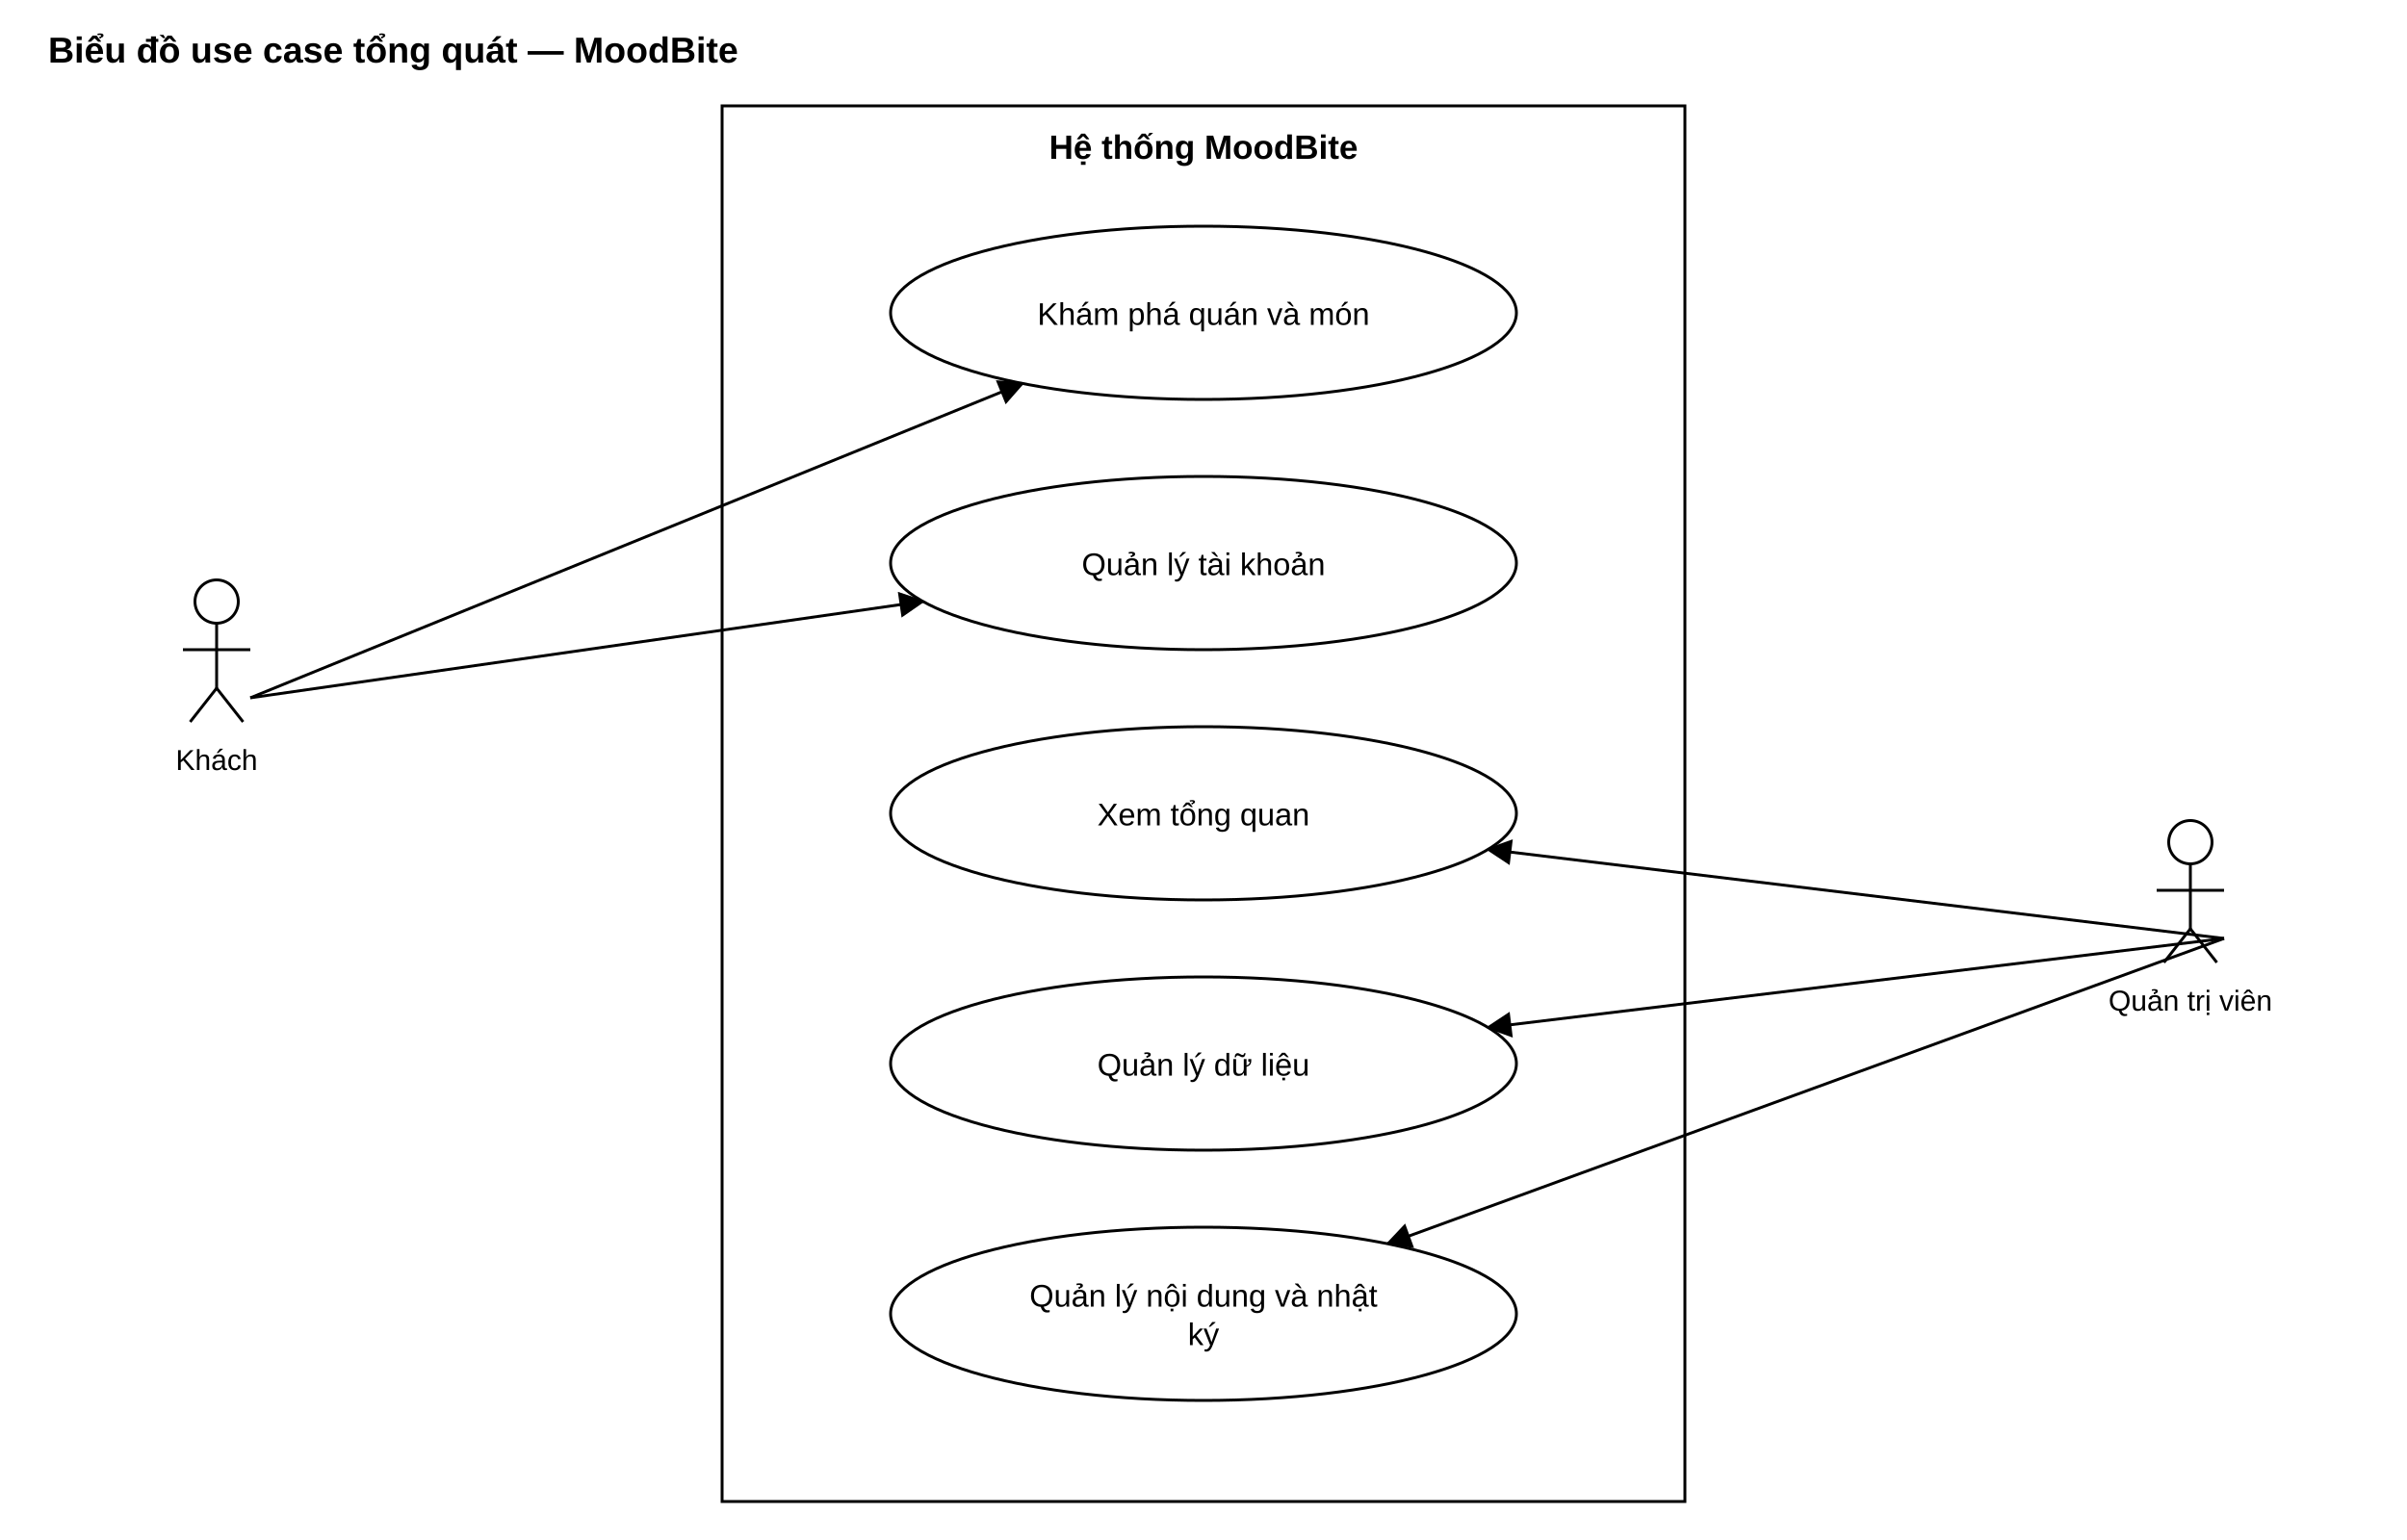
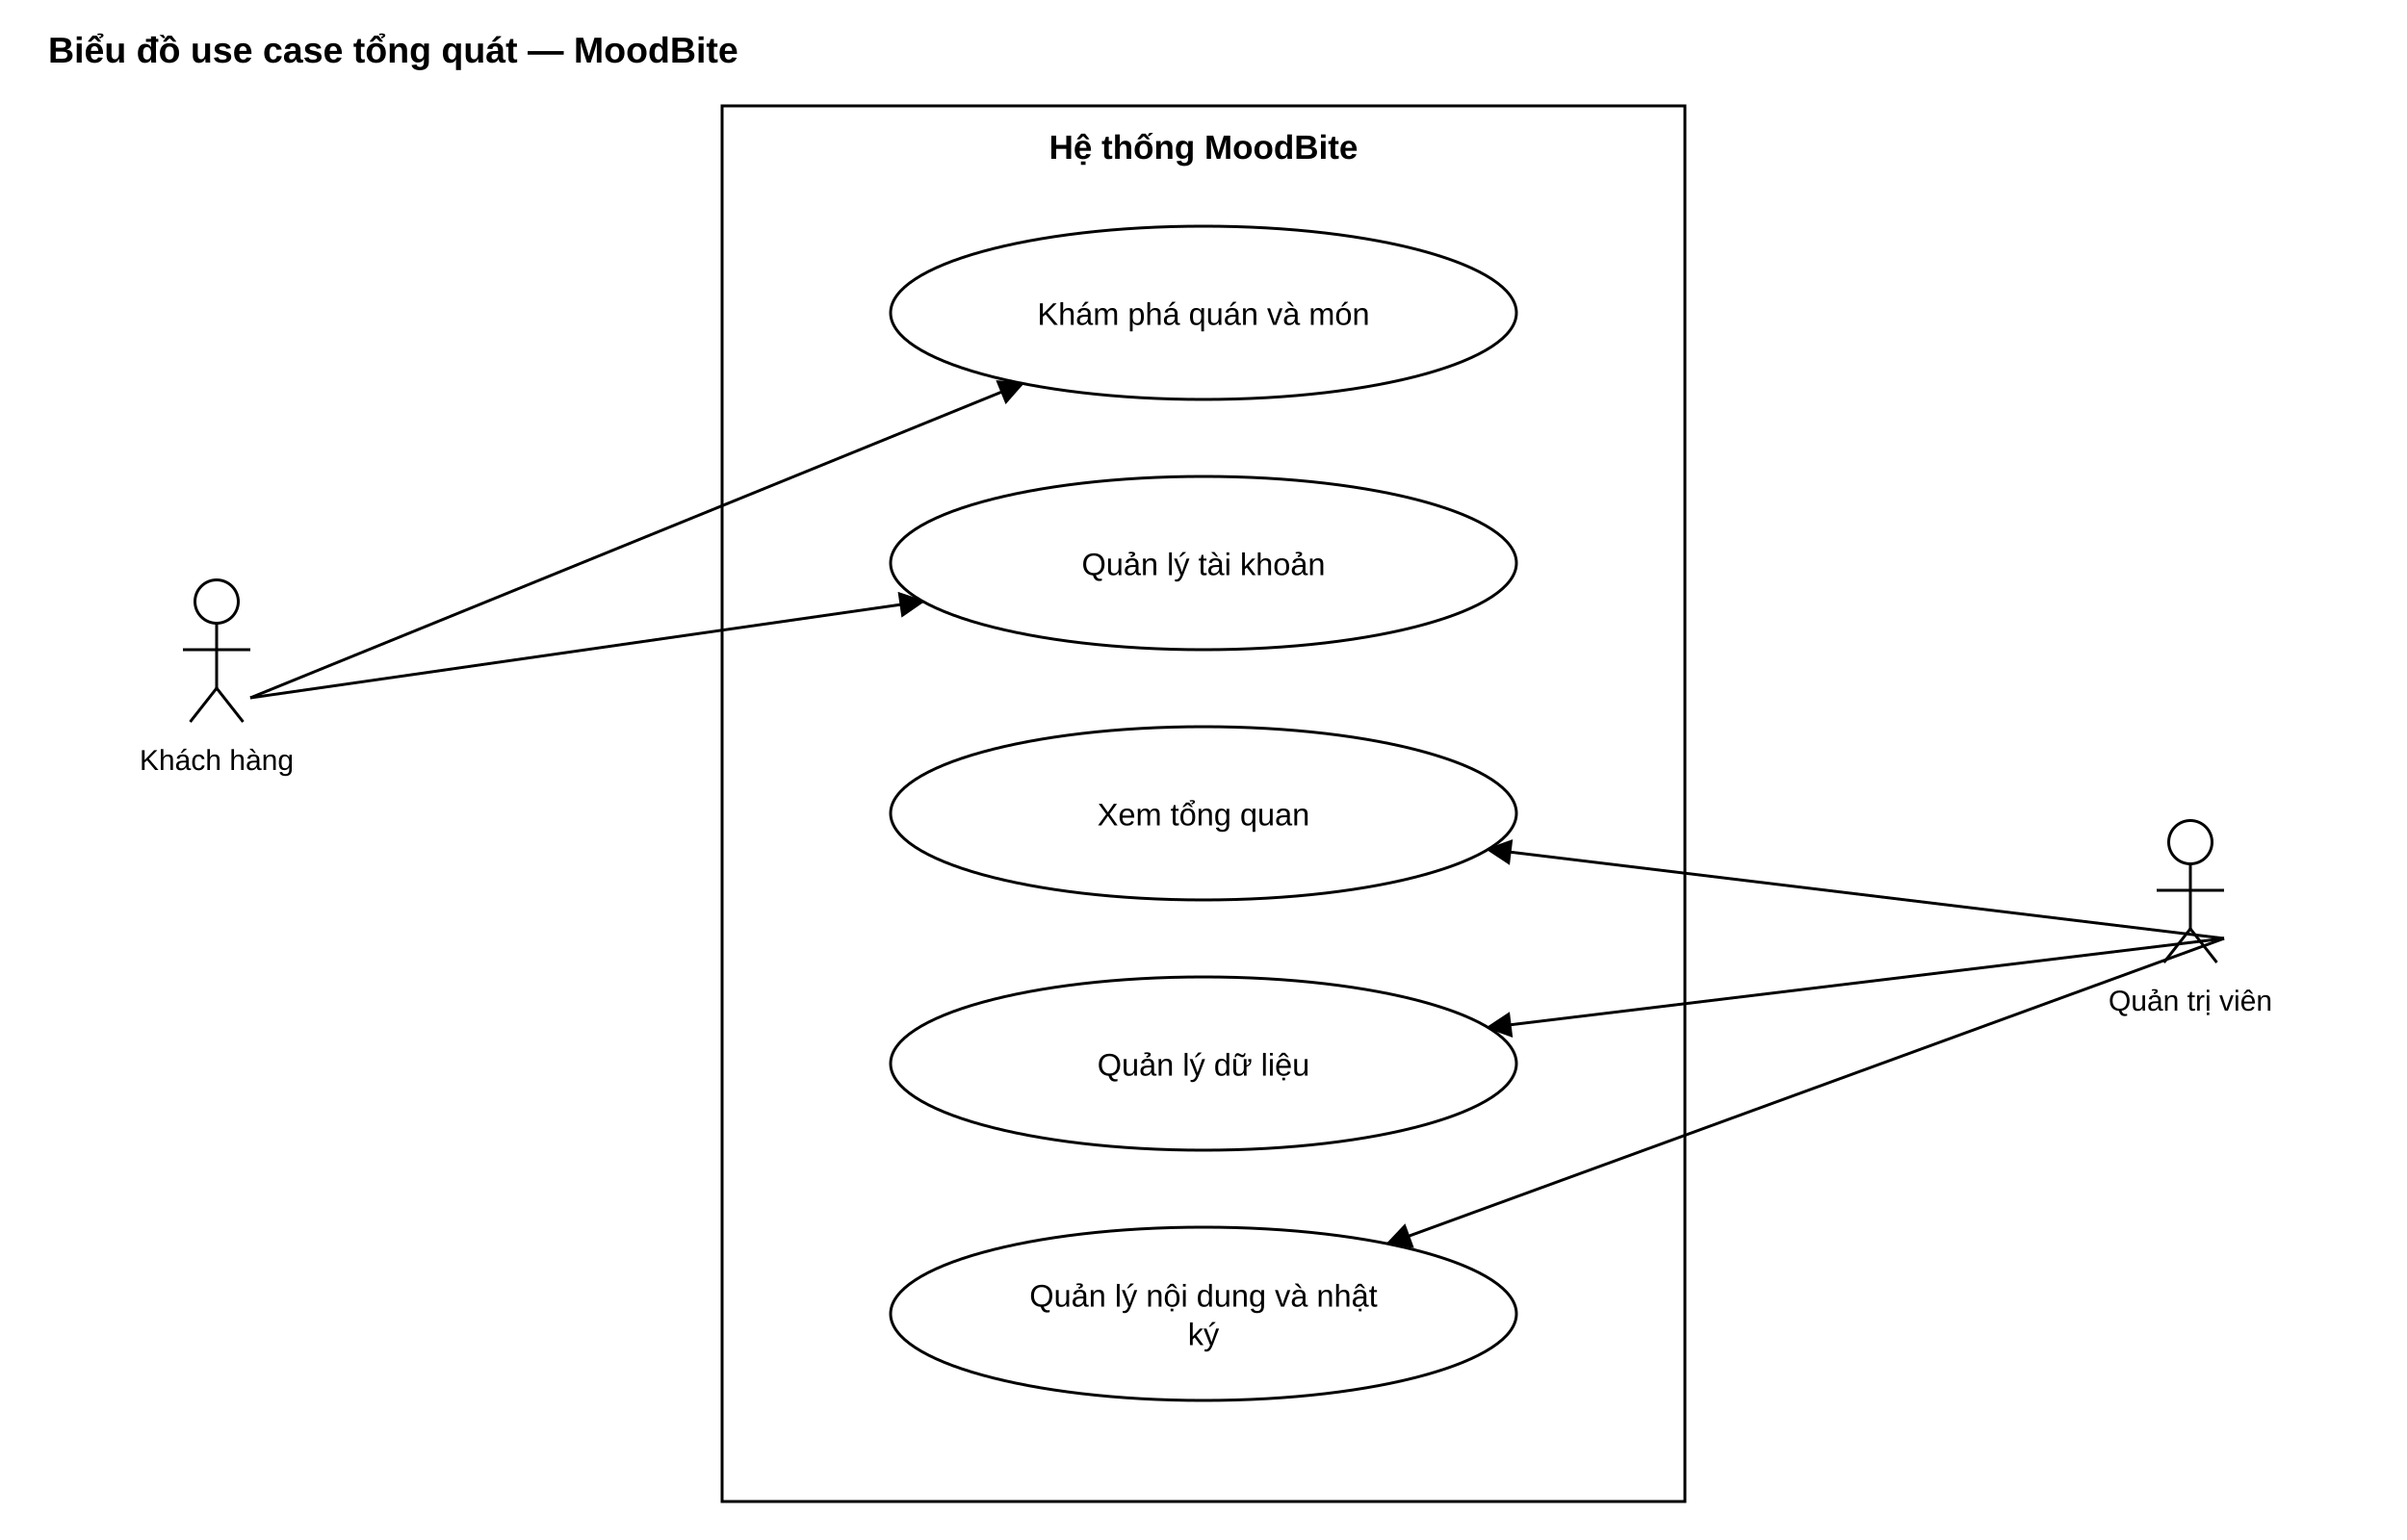
<svg xmlns="http://www.w3.org/2000/svg" width="1000" height="640" viewBox="0 0 1000 640">
  <defs>
    <marker id="dac" viewBox="0 0 10 10" refX="9" refY="5" markerWidth="9" markerHeight="9" orient="auto">
      <path d="M0,0 L10,5 L0,10 z" fill="#000" />
    </marker>
    <marker id="ho" viewBox="0 0 12 12" refX="11" refY="6" markerWidth="11" markerHeight="11" orient="auto">
      <path d="M1,1 L11,6 L1,11" fill="none" stroke="#000" stroke-width="1.2" />
    </marker>
  </defs>
  <rect width="100%" height="100%" fill="#fff" />
  <text x="20" y="26" font-family="Arial, Helvetica, sans-serif" font-size="15" text-anchor="start" font-weight="bold" fill="#000">Biểu đồ use case tổng quát — MoodBite</text>
  <rect x="300" y="44" width="400" height="580" rx="0" fill="#fff" stroke="#000" stroke-width="1.2" />
  <text x="500.0" y="66" font-family="Arial, Helvetica, sans-serif" font-size="14" text-anchor="middle" font-weight="bold" fill="#000">Hệ thống MoodBite</text>
  <line x1="104" y1="290" x2="424.767" y2="159.359" stroke="#000" stroke-width="1.2" marker-end="url(#dac)" />
  <line x1="104" y1="290" x2="383.41" y2="249.924" stroke="#000" stroke-width="1.2" marker-end="url(#dac)" />
  <line x1="924" y1="390" x2="618.194" y2="352.99" stroke="#000" stroke-width="1.2" marker-end="url(#dac)" />
  <line x1="924" y1="390" x2="618.194" y2="427.01" stroke="#000" stroke-width="1.2" marker-end="url(#dac)" />
  <line x1="924" y1="390" x2="576.499" y2="516.893" stroke="#000" stroke-width="1.2" marker-end="url(#dac)" />
  <ellipse cx="500.0" cy="130" rx="130" ry="36" fill="#fff" stroke="#000" stroke-width="1.2" />
  <text x="500.0" y="135" font-family="Arial, Helvetica, sans-serif" font-size="13" text-anchor="middle" font-weight="normal" fill="#000">Khám phá quán và món</text>
  <ellipse cx="500.0" cy="234" rx="130" ry="36" fill="#fff" stroke="#000" stroke-width="1.2" />
  <text x="500.0" y="239" font-family="Arial, Helvetica, sans-serif" font-size="13" text-anchor="middle" font-weight="normal" fill="#000">Quản lý tài khoản</text>
  <ellipse cx="500.0" cy="338" rx="130" ry="36" fill="#fff" stroke="#000" stroke-width="1.2" />
  <text x="500.0" y="343" font-family="Arial, Helvetica, sans-serif" font-size="13" text-anchor="middle" font-weight="normal" fill="#000">Xem tổng quan</text>
  <ellipse cx="500.0" cy="442" rx="130" ry="36" fill="#fff" stroke="#000" stroke-width="1.2" />
  <text x="500.0" y="447" font-family="Arial, Helvetica, sans-serif" font-size="13" text-anchor="middle" font-weight="normal" fill="#000">Quản lý dữ liệu</text>
  <ellipse cx="500.0" cy="546" rx="130" ry="36" fill="#fff" stroke="#000" stroke-width="1.2" />
  <text x="500.0" y="543" font-family="Arial, Helvetica, sans-serif" font-size="13" text-anchor="middle" font-weight="normal" fill="#000">Quản lý nội dung và nhật</text>
  <text x="500.0" y="559" font-family="Arial, Helvetica, sans-serif" font-size="13" text-anchor="middle" font-weight="normal" fill="#000">ký</text>
  <circle cx="90" cy="250" r="9" fill="#fff" stroke="#000" stroke-width="1.2" />
  <line x1="90" y1="259" x2="90" y2="286" stroke="#000" stroke-width="1.2" />
  <line x1="76" y1="270" x2="104" y2="270" stroke="#000" stroke-width="1.2" />
  <line x1="90" y1="286" x2="79" y2="300" stroke="#000" stroke-width="1.2" />
  <line x1="90" y1="286" x2="101" y2="300" stroke="#000" stroke-width="1.2" />
-   <text x="90" y="320" font-family="Arial, Helvetica, sans-serif" font-size="12" text-anchor="middle" font-weight="normal" fill="#000">Khách</text>
+   <text x="90" y="320" font-family="Arial, Helvetica, sans-serif" font-size="12" text-anchor="middle" font-weight="normal" fill="#000">Khách hàng</text>
  <circle cx="910" cy="350" r="9" fill="#fff" stroke="#000" stroke-width="1.2" />
  <line x1="910" y1="359" x2="910" y2="386" stroke="#000" stroke-width="1.2" />
  <line x1="896" y1="370" x2="924" y2="370" stroke="#000" stroke-width="1.2" />
  <line x1="910" y1="386" x2="899" y2="400" stroke="#000" stroke-width="1.2" />
  <line x1="910" y1="386" x2="921" y2="400" stroke="#000" stroke-width="1.2" />
  <text x="910" y="420" font-family="Arial, Helvetica, sans-serif" font-size="12" text-anchor="middle" font-weight="normal" fill="#000">Quản trị viên</text>
</svg>
